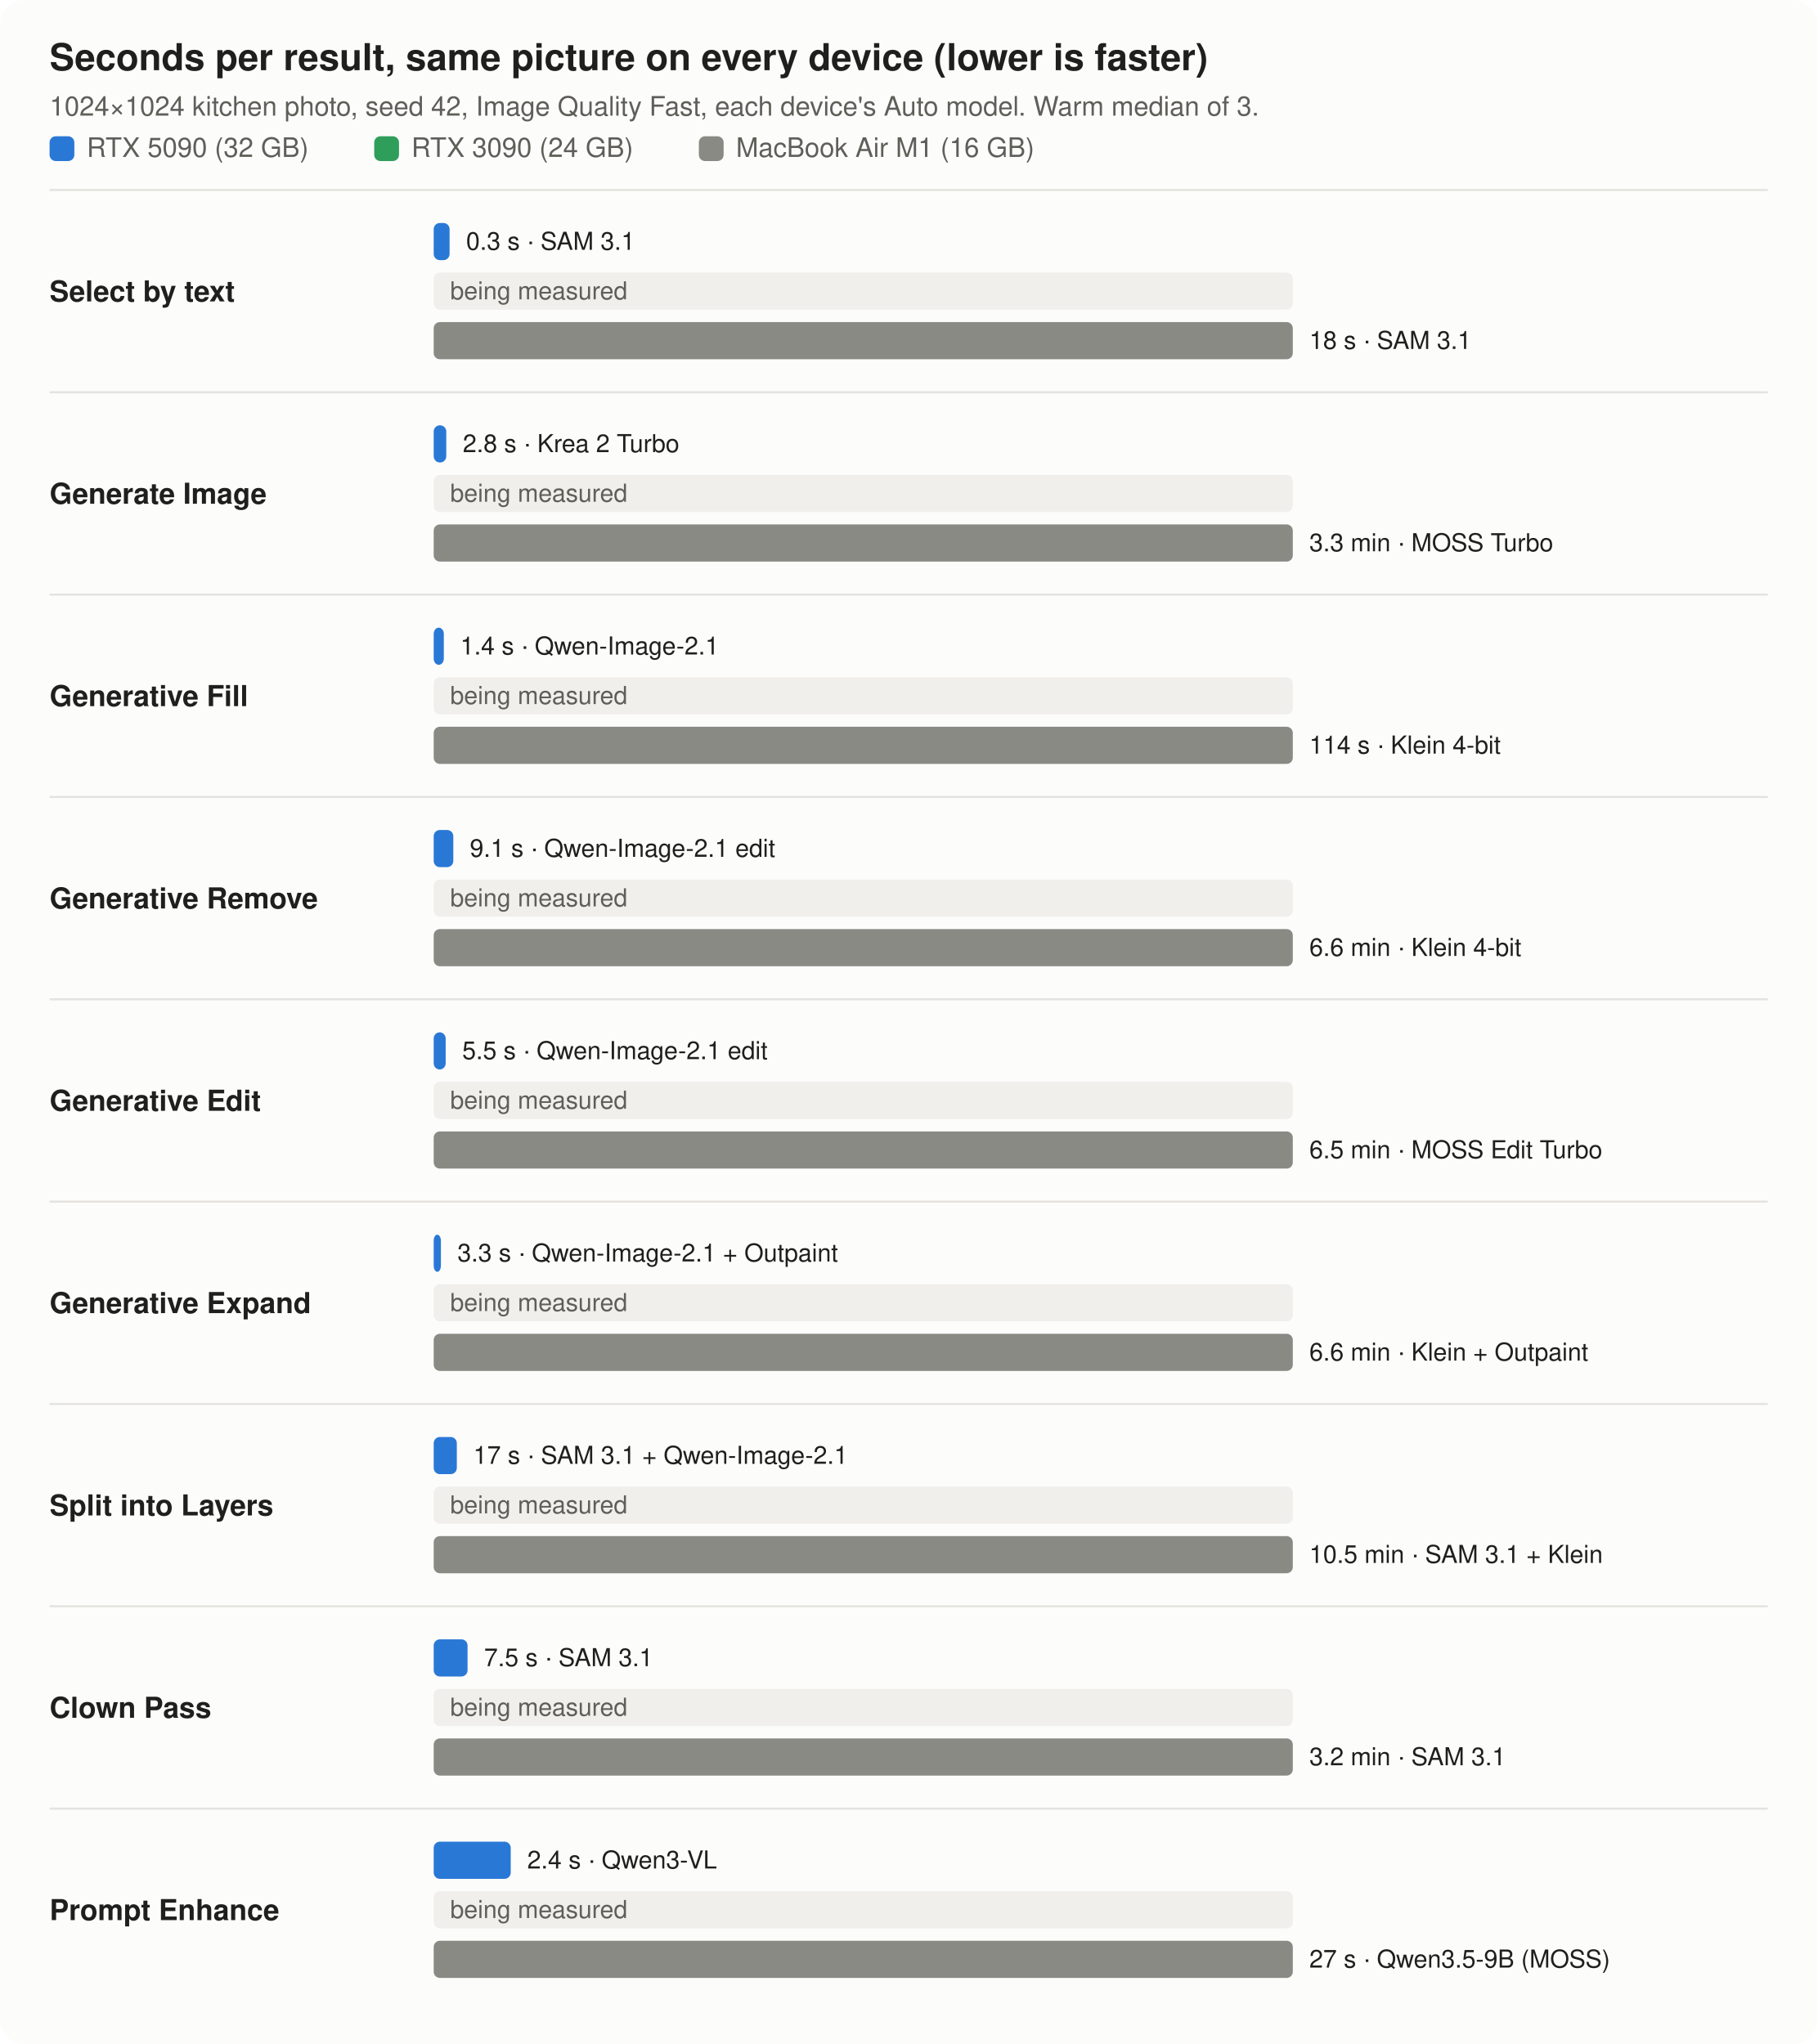
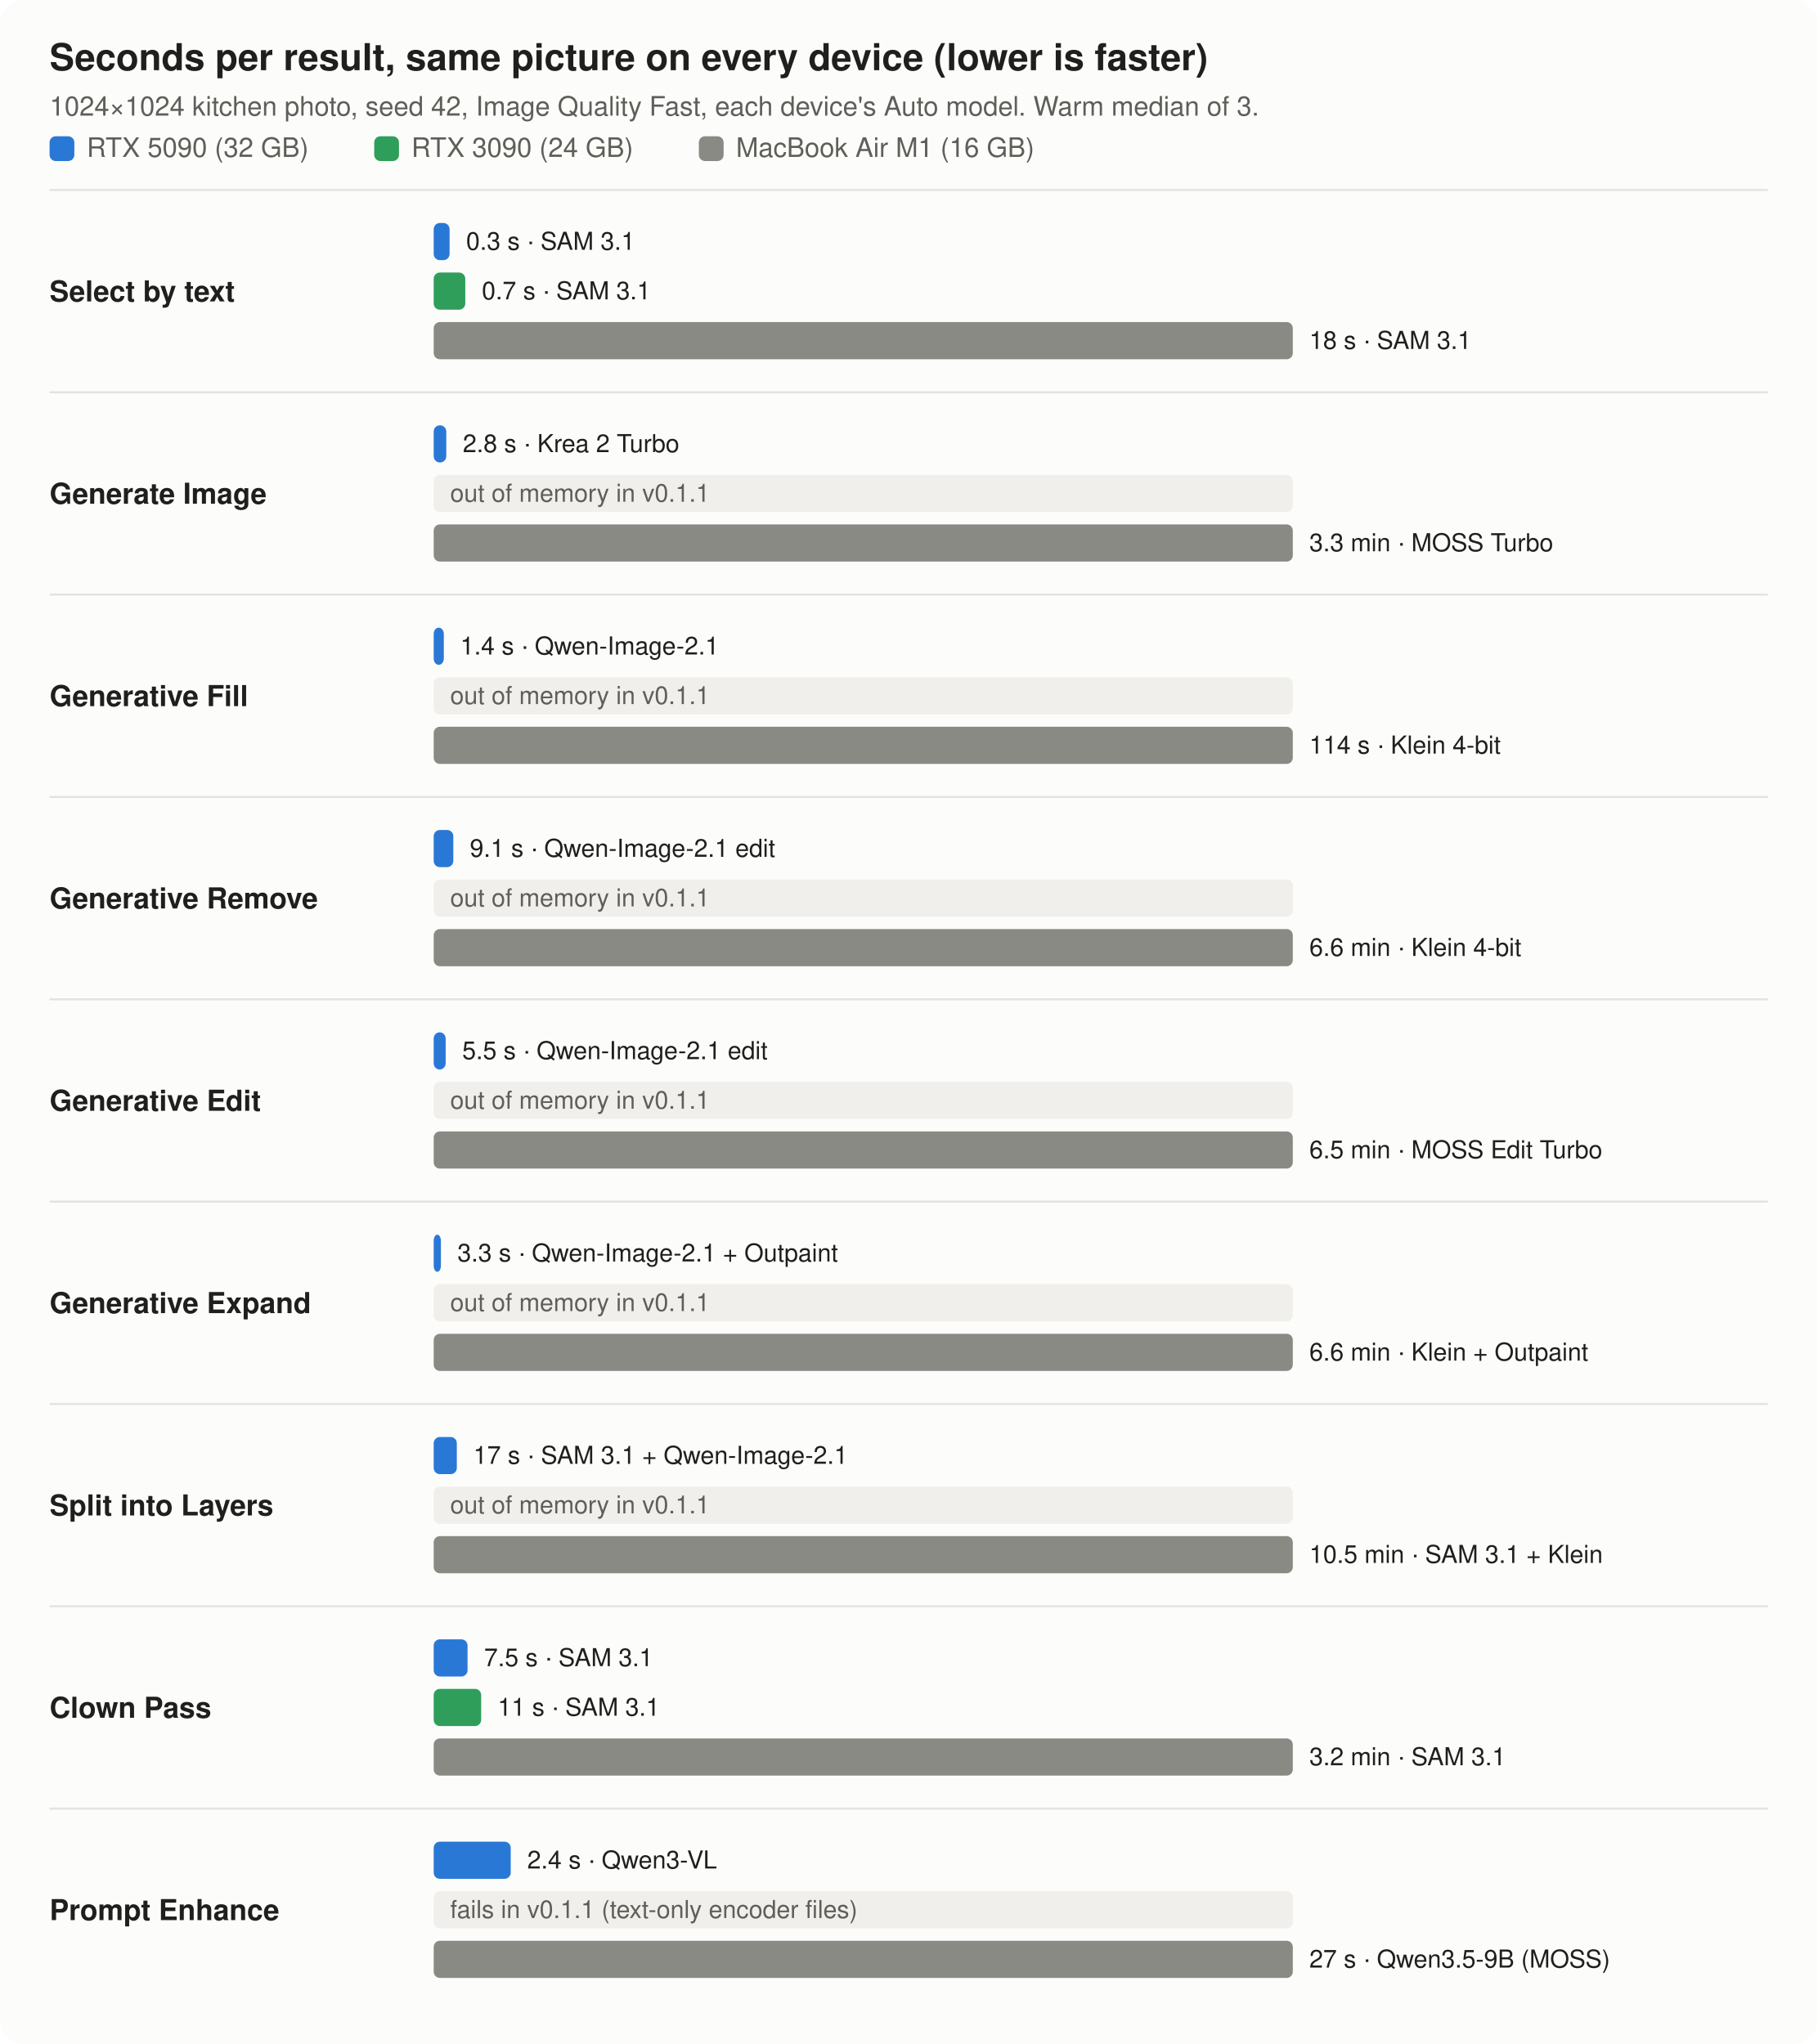
<svg xmlns="http://www.w3.org/2000/svg" viewBox="0 0 880 990" width="880" font-family="-apple-system,Segoe UI,Helvetica,Arial,sans-serif">
  <rect width="880" height="990" rx="12" fill="#fcfcfb" />
  <text x="24" y="34" font-size="18" font-weight="600" fill="#1f1f1e">Seconds per result, same picture on every device (lower is faster)</text>
  <text x="24" y="56" font-size="13" fill="#5f5e58">1024×1024 kitchen photo, seed 42, Image Quality Fast, each device's Auto model. Warm median of 3.</text>
  <rect x="24" y="66" width="12" height="12" rx="3" fill="#2a78d6" />
  <text x="42" y="76" font-size="13" fill="#5f5e58">RTX 5090 (32 GB)</text>
  <rect x="181.2" y="66" width="12" height="12" rx="3" fill="#2f9e5b" />
  <text x="199.2" y="76" font-size="13" fill="#5f5e58">RTX 3090 (24 GB)</text>
  <rect x="338.4" y="66" width="12" height="12" rx="3" fill="#8a8a85" />
  <text x="356.4" y="76" font-size="13" fill="#5f5e58">MacBook Air M1 (16 GB)</text>
  <line x1="24" y1="92" x2="856" y2="92" stroke="#e4e3df" />
  <text x="24" y="146.0" font-size="14" font-weight="600" fill="#1f1f1e">Select by text</text>
  <rect x="210" y="108" width="7.7" height="18" rx="3" fill="#2a78d6" />
  <text x="225.7" y="121" font-size="12" fill="#1f1f1e">0.3 s  ·  SAM 3.1</text>
-   <rect x="210" y="132" width="416" height="18" rx="3" fill="#f0efeb" />
-   <text x="218" y="145" font-size="12" fill="#5f5e58">being measured</text>
+   <rect x="210" y="132" width="15.3" height="18" rx="3" fill="#2f9e5b" />
+   <text x="233.3" y="145" font-size="12" fill="#1f1f1e">0.7 s  ·  SAM 3.1</text>
  <rect x="210" y="156" width="416.0" height="18" rx="3" fill="#8a8a85" />
  <text x="634.0" y="169" font-size="12" fill="#1f1f1e">18 s  ·  SAM 3.1</text>
  <line x1="24" y1="190" x2="856" y2="190" stroke="#e4e3df" />
  <text x="24" y="244.0" font-size="14" font-weight="600" fill="#1f1f1e">Generate Image</text>
  <rect x="210" y="206" width="6.1" height="18" rx="3" fill="#2a78d6" />
  <text x="224.1" y="219" font-size="12" fill="#1f1f1e">2.8 s  ·  Krea 2 Turbo</text>
  <rect x="210" y="230" width="416" height="18" rx="3" fill="#f0efeb" />
-   <text x="218" y="243" font-size="12" fill="#5f5e58">being measured</text>
+   <text x="218" y="243" font-size="12" fill="#5f5e58">out of memory in v0.1.1</text>
  <rect x="210" y="254" width="416.0" height="18" rx="3" fill="#8a8a85" />
  <text x="634.0" y="267" font-size="12" fill="#1f1f1e">3.3 min  ·  MOSS Turbo</text>
  <line x1="24" y1="288" x2="856" y2="288" stroke="#e4e3df" />
  <text x="24" y="342.0" font-size="14" font-weight="600" fill="#1f1f1e">Generative Fill</text>
  <rect x="210" y="304" width="4.9" height="18" rx="3" fill="#2a78d6" />
  <text x="222.9" y="317" font-size="12" fill="#1f1f1e">1.4 s  ·  Qwen-Image-2.1</text>
  <rect x="210" y="328" width="416" height="18" rx="3" fill="#f0efeb" />
-   <text x="218" y="341" font-size="12" fill="#5f5e58">being measured</text>
+   <text x="218" y="341" font-size="12" fill="#5f5e58">out of memory in v0.1.1</text>
  <rect x="210" y="352" width="416.0" height="18" rx="3" fill="#8a8a85" />
  <text x="634.0" y="365" font-size="12" fill="#1f1f1e">114 s  ·  Klein 4-bit</text>
  <line x1="24" y1="386" x2="856" y2="386" stroke="#e4e3df" />
  <text x="24" y="440.0" font-size="14" font-weight="600" fill="#1f1f1e">Generative Remove</text>
  <rect x="210" y="402" width="9.5" height="18" rx="3" fill="#2a78d6" />
  <text x="227.5" y="415" font-size="12" fill="#1f1f1e">9.1 s  ·  Qwen-Image-2.1 edit</text>
  <rect x="210" y="426" width="416" height="18" rx="3" fill="#f0efeb" />
-   <text x="218" y="439" font-size="12" fill="#5f5e58">being measured</text>
+   <text x="218" y="439" font-size="12" fill="#5f5e58">out of memory in v0.1.1</text>
  <rect x="210" y="450" width="416.0" height="18" rx="3" fill="#8a8a85" />
  <text x="634.0" y="463" font-size="12" fill="#1f1f1e">6.6 min  ·  Klein 4-bit</text>
  <line x1="24" y1="484" x2="856" y2="484" stroke="#e4e3df" />
  <text x="24" y="538.0" font-size="14" font-weight="600" fill="#1f1f1e">Generative Edit</text>
  <rect x="210" y="500" width="5.8" height="18" rx="3" fill="#2a78d6" />
  <text x="223.8" y="513" font-size="12" fill="#1f1f1e">5.5 s  ·  Qwen-Image-2.1 edit</text>
  <rect x="210" y="524" width="416" height="18" rx="3" fill="#f0efeb" />
-   <text x="218" y="537" font-size="12" fill="#5f5e58">being measured</text>
+   <text x="218" y="537" font-size="12" fill="#5f5e58">out of memory in v0.1.1</text>
  <rect x="210" y="548" width="416.0" height="18" rx="3" fill="#8a8a85" />
  <text x="634.0" y="561" font-size="12" fill="#1f1f1e">6.5 min  ·  MOSS Edit Turbo</text>
  <line x1="24" y1="582" x2="856" y2="582" stroke="#e4e3df" />
  <text x="24" y="636.0" font-size="14" font-weight="600" fill="#1f1f1e">Generative Expand</text>
  <rect x="210" y="598" width="3.5" height="18" rx="3" fill="#2a78d6" />
  <text x="221.5" y="611" font-size="12" fill="#1f1f1e">3.3 s  ·  Qwen-Image-2.1 + Outpaint</text>
  <rect x="210" y="622" width="416" height="18" rx="3" fill="#f0efeb" />
-   <text x="218" y="635" font-size="12" fill="#5f5e58">being measured</text>
+   <text x="218" y="635" font-size="12" fill="#5f5e58">out of memory in v0.1.1</text>
  <rect x="210" y="646" width="416.0" height="18" rx="3" fill="#8a8a85" />
  <text x="634.0" y="659" font-size="12" fill="#1f1f1e">6.6 min  ·  Klein + Outpaint</text>
  <line x1="24" y1="680" x2="856" y2="680" stroke="#e4e3df" />
  <text x="24" y="734.0" font-size="14" font-weight="600" fill="#1f1f1e">Split into Layers</text>
  <rect x="210" y="696" width="11.2" height="18" rx="3" fill="#2a78d6" />
  <text x="229.2" y="709" font-size="12" fill="#1f1f1e">17 s  ·  SAM 3.1 + Qwen-Image-2.1</text>
  <rect x="210" y="720" width="416" height="18" rx="3" fill="#f0efeb" />
-   <text x="218" y="733" font-size="12" fill="#5f5e58">being measured</text>
+   <text x="218" y="733" font-size="12" fill="#5f5e58">out of memory in v0.1.1</text>
  <rect x="210" y="744" width="416.0" height="18" rx="3" fill="#8a8a85" />
  <text x="634.0" y="757" font-size="12" fill="#1f1f1e">10.5 min  ·  SAM 3.1 + Klein</text>
  <line x1="24" y1="778" x2="856" y2="778" stroke="#e4e3df" />
  <text x="24" y="832.0" font-size="14" font-weight="600" fill="#1f1f1e">Clown Pass</text>
  <rect x="210" y="794" width="16.4" height="18" rx="3" fill="#2a78d6" />
  <text x="234.4" y="807" font-size="12" fill="#1f1f1e">7.5 s  ·  SAM 3.1</text>
-   <rect x="210" y="818" width="416" height="18" rx="3" fill="#f0efeb" />
-   <text x="218" y="831" font-size="12" fill="#5f5e58">being measured</text>
+   <rect x="210" y="818" width="23.0" height="18" rx="3" fill="#2f9e5b" />
+   <text x="241.0" y="831" font-size="12" fill="#1f1f1e">11 s  ·  SAM 3.1</text>
  <rect x="210" y="842" width="416.0" height="18" rx="3" fill="#8a8a85" />
  <text x="634.0" y="855" font-size="12" fill="#1f1f1e">3.2 min  ·  SAM 3.1</text>
  <line x1="24" y1="876" x2="856" y2="876" stroke="#e4e3df" />
  <text x="24" y="930.0" font-size="14" font-weight="600" fill="#1f1f1e">Prompt Enhance</text>
  <rect x="210" y="892" width="37.3" height="18" rx="3" fill="#2a78d6" />
  <text x="255.3" y="905" font-size="12" fill="#1f1f1e">2.4 s  ·  Qwen3-VL</text>
  <rect x="210" y="916" width="416" height="18" rx="3" fill="#f0efeb" />
-   <text x="218" y="929" font-size="12" fill="#5f5e58">being measured</text>
+   <text x="218" y="929" font-size="12" fill="#5f5e58">fails in v0.1.1 (text-only encoder files)</text>
  <rect x="210" y="940" width="416.0" height="18" rx="3" fill="#8a8a85" />
  <text x="634.0" y="953" font-size="12" fill="#1f1f1e">27 s  ·  Qwen3.5-9B (MOSS)</text>
</svg>
